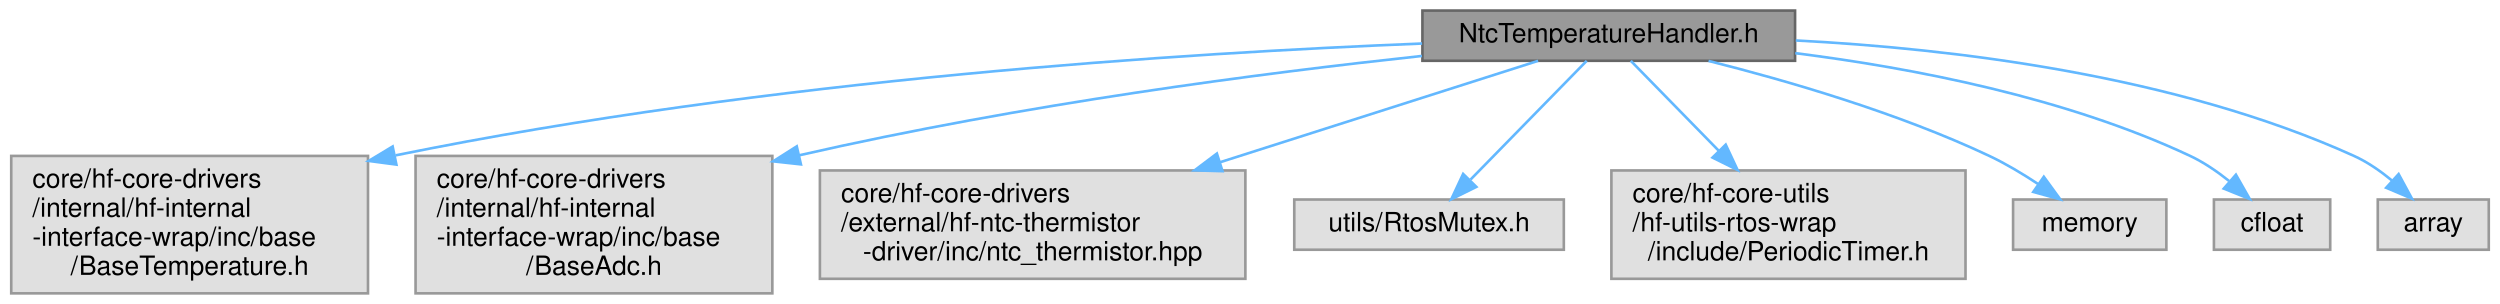
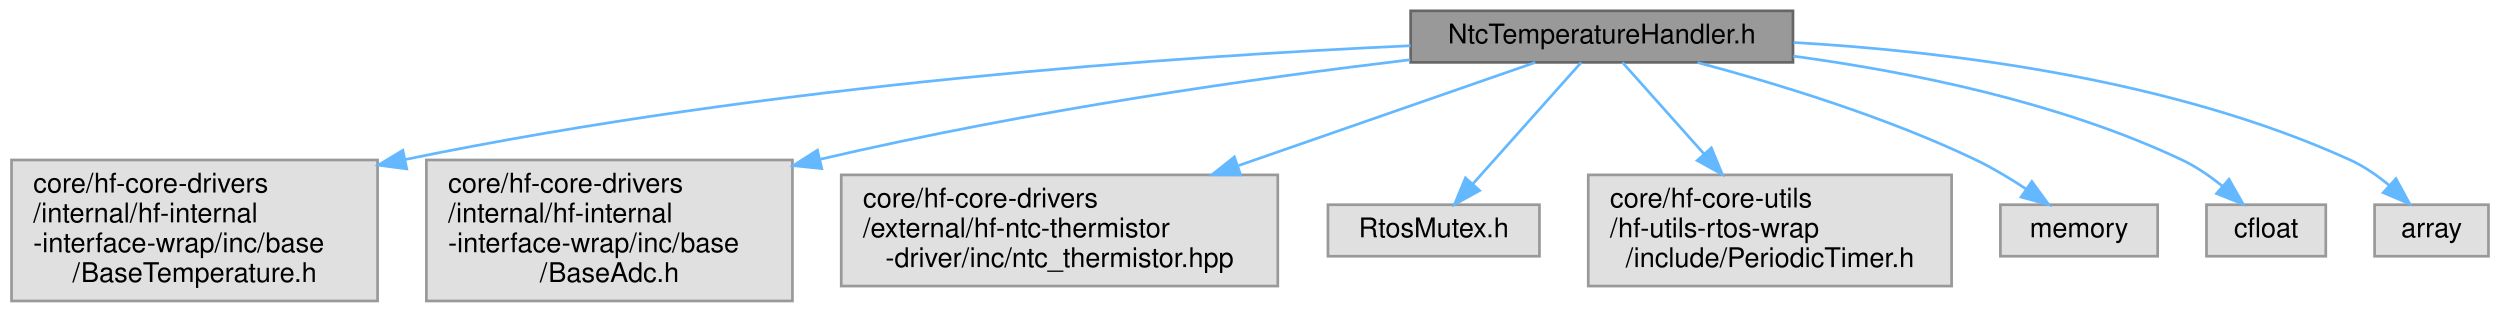
- <svg xmlns="http://www.w3.org/2000/svg" xmlns:xlink="http://www.w3.org/1999/xlink" width="946pt" height="115pt" viewBox="0.00 0.00 945.50 115.00">
+ <svg xmlns="http://www.w3.org/2000/svg" xmlns:xlink="http://www.w3.org/1999/xlink" width="922pt" height="115pt" viewBox="0.00 0.00 921.50 115.00">
  <g id="graph0" class="graph" transform="scale(1 1) rotate(0) translate(4 111)">
    <g id="Node000001" class="node">
      <g id="a_Node000001">
        <a xlink:title="NTC temperature sensor handler for the HardFOC system.">
-           <polygon fill="#999999" stroke="#666666" points="675,-107 534,-107 534,-88 675,-88 675,-107" />
-           <text text-anchor="middle" x="604.5" y="-95" font-family="Helvetica,sans-Serif" font-size="10.00">NtcTemperatureHandler.h</text>
+           <polygon fill="#999999" stroke="#666666" points="657,-107 516,-107 516,-88 657,-88 657,-107" />
+           <text text-anchor="middle" x="586.5" y="-95" font-family="Helvetica,sans-Serif" font-size="10.00">NtcTemperatureHandler.h</text>
        </a>
      </g>
    </g>
    <g id="Node000002" class="node">
      <g id="a_Node000002">
        <a xlink:title=" ">
          <polygon fill="#e0e0e0" stroke="#999999" points="135,-52 0,-52 0,0 135,0 135,-52" />
          <text text-anchor="start" x="8" y="-40" font-family="Helvetica,sans-Serif" font-size="10.00">core/hf-core-drivers</text>
          <text text-anchor="start" x="8" y="-29" font-family="Helvetica,sans-Serif" font-size="10.00">/internal/hf-internal</text>
          <text text-anchor="start" x="8" y="-18" font-family="Helvetica,sans-Serif" font-size="10.00">-interface-wrap/inc/base</text>
          <text text-anchor="middle" x="67.5" y="-7" font-family="Helvetica,sans-Serif" font-size="10.00">/BaseTemperature.h</text>
        </a>
      </g>
    </g>
    <g id="edge1_Node000001_Node000002" class="edge">
      <g id="a_edge1_Node000001_Node000002">
        <a xlink:title=" ">
-           <path fill="none" stroke="#63b8ff" d="M533.87,-94.53C444.91,-90.98 287.43,-81.11 145.44,-52.22" />
-           <polygon fill="#63b8ff" stroke="#63b8ff" points="145.75,-48.71 135.25,-50.11 144.33,-55.57 145.75,-48.71" />
+           <path fill="none" stroke="#63b8ff" d="M515.95,-94.14C430.07,-90.22 280.7,-80.01 145.38,-52.22" />
+           <polygon fill="#63b8ff" stroke="#63b8ff" points="145.76,-48.72 135.25,-50.1 144.32,-55.57 145.76,-48.72" />
        </a>
      </g>
    </g>
    <g id="Node000003" class="node">
      <g id="a_Node000003">
        <a xlink:title=" ">
          <polygon fill="#e0e0e0" stroke="#999999" points="288,-52 153,-52 153,0 288,0 288,-52" />
          <text text-anchor="start" x="161" y="-40" font-family="Helvetica,sans-Serif" font-size="10.00">core/hf-core-drivers</text>
          <text text-anchor="start" x="161" y="-29" font-family="Helvetica,sans-Serif" font-size="10.00">/internal/hf-internal</text>
          <text text-anchor="start" x="161" y="-18" font-family="Helvetica,sans-Serif" font-size="10.00">-interface-wrap/inc/base</text>
          <text text-anchor="middle" x="220.5" y="-7" font-family="Helvetica,sans-Serif" font-size="10.00">/BaseAdc.h</text>
        </a>
      </g>
    </g>
    <g id="edge2_Node000001_Node000003" class="edge">
      <g id="a_edge2_Node000001_Node000003">
        <a xlink:title=" ">
-           <path fill="none" stroke="#63b8ff" d="M533.82,-89.83C473.3,-83.31 383.78,-71.76 298.17,-52.24" />
-           <polygon fill="#63b8ff" stroke="#63b8ff" points="298.82,-48.8 288.29,-49.95 297.24,-55.62 298.82,-48.8" />
+           <path fill="none" stroke="#63b8ff" d="M515.84,-88.97C459.15,-82.18 377.47,-70.69 298.42,-52.31" />
+           <polygon fill="#63b8ff" stroke="#63b8ff" points="298.83,-48.81 288.29,-49.92 297.22,-55.63 298.83,-48.81" />
        </a>
      </g>
    </g>
    <g id="Node000004" class="node">
      <g id="a_Node000004">
        <a xlink:title=" ">
          <polygon fill="#e0e0e0" stroke="#999999" points="467,-46.5 306,-46.5 306,-5.5 467,-5.5 467,-46.5" />
          <text text-anchor="start" x="314" y="-34.5" font-family="Helvetica,sans-Serif" font-size="10.00">core/hf-core-drivers</text>
          <text text-anchor="start" x="314" y="-23.5" font-family="Helvetica,sans-Serif" font-size="10.00">/external/hf-ntc-thermistor</text>
          <text text-anchor="middle" x="386.5" y="-12.5" font-family="Helvetica,sans-Serif" font-size="10.00">-driver/inc/ntc_thermistor.hpp</text>
        </a>
      </g>
    </g>
    <g id="edge3_Node000001_Node000004" class="edge">
      <g id="a_edge3_Node000001_Node000004">
        <a xlink:title=" ">
-           <path fill="none" stroke="#63b8ff" d="M577.77,-87.98C547.98,-78.48 498.6,-62.74 457.47,-49.63" />
-           <polygon fill="#63b8ff" stroke="#63b8ff" points="458.34,-46.23 447.75,-46.53 456.22,-52.9 458.34,-46.23" />
+           <path fill="none" stroke="#63b8ff" d="M561.98,-87.98C534.88,-78.56 490.1,-63 452.57,-49.96" />
+           <polygon fill="#63b8ff" stroke="#63b8ff" points="453.29,-46.5 442.69,-46.53 450.99,-53.12 453.29,-46.5" />
        </a>
      </g>
    </g>
    <g id="Node000005" class="node">
      <g id="a_Node000005">
        <a xlink:title=" ">
-           <polygon fill="#e0e0e0" stroke="#999999" points="587.5,-35.5 485.5,-35.5 485.5,-16.5 587.5,-16.5 587.5,-35.5" />
-           <text text-anchor="middle" x="536.5" y="-23.5" font-family="Helvetica,sans-Serif" font-size="10.00">utils/RtosMutex.h</text>
+           <polygon fill="#e0e0e0" stroke="#999999" points="563.5,-35.5 485.5,-35.5 485.5,-16.5 563.5,-16.5 563.5,-35.5" />
+           <text text-anchor="middle" x="524.5" y="-23.5" font-family="Helvetica,sans-Serif" font-size="10.00">RtosMutex.h</text>
        </a>
      </g>
    </g>
    <g id="edge4_Node000001_Node000005" class="edge">
      <g id="a_edge4_Node000001_Node000005">
        <a xlink:title=" ">
-           <path fill="none" stroke="#63b8ff" d="M596.16,-87.98C585.25,-76.83 565.91,-57.06 552.21,-43.06" />
-           <polygon fill="#63b8ff" stroke="#63b8ff" points="554.4,-40.29 544.91,-35.59 549.4,-45.19 554.4,-40.29" />
+           <path fill="none" stroke="#63b8ff" d="M578.9,-87.98C568.95,-76.83 551.32,-57.06 538.83,-43.06" />
+           <polygon fill="#63b8ff" stroke="#63b8ff" points="541.43,-40.72 532.16,-35.59 536.21,-45.38 541.43,-40.72" />
        </a>
      </g>
    </g>
    <g id="Node000006" class="node">
      <g id="a_Node000006">
        <a xlink:title=" ">
-           <polygon fill="#e0e0e0" stroke="#999999" points="739.5,-46.5 605.5,-46.5 605.5,-5.5 739.5,-5.5 739.5,-46.5" />
-           <text text-anchor="start" x="613.5" y="-34.5" font-family="Helvetica,sans-Serif" font-size="10.00">core/hf-core-utils</text>
-           <text text-anchor="start" x="613.5" y="-23.5" font-family="Helvetica,sans-Serif" font-size="10.00">/hf-utils-rtos-wrap</text>
-           <text text-anchor="middle" x="672.5" y="-12.5" font-family="Helvetica,sans-Serif" font-size="10.00">/include/PeriodicTimer.h</text>
+           <polygon fill="#e0e0e0" stroke="#999999" points="715.5,-46.5 581.5,-46.5 581.5,-5.5 715.5,-5.5 715.5,-46.5" />
+           <text text-anchor="start" x="589.5" y="-34.5" font-family="Helvetica,sans-Serif" font-size="10.00">core/hf-core-utils</text>
+           <text text-anchor="start" x="589.5" y="-23.5" font-family="Helvetica,sans-Serif" font-size="10.00">/hf-utils-rtos-wrap</text>
+           <text text-anchor="middle" x="648.5" y="-12.5" font-family="Helvetica,sans-Serif" font-size="10.00">/include/PeriodicTimer.h</text>
        </a>
      </g>
    </g>
    <g id="edge5_Node000001_Node000006" class="edge">
      <g id="a_edge5_Node000001_Node000006">
        <a xlink:title=" ">
-           <path fill="none" stroke="#63b8ff" d="M612.84,-87.98C621.12,-79.51 634.26,-66.08 646.1,-53.98" />
-           <polygon fill="#63b8ff" stroke="#63b8ff" points="648.76,-56.27 653.25,-46.67 643.76,-51.37 648.76,-56.27" />
+           <path fill="none" stroke="#63b8ff" d="M594.1,-87.98C601.58,-79.59 613.41,-66.34 624.13,-54.32" />
+           <polygon fill="#63b8ff" stroke="#63b8ff" points="626.91,-56.46 630.95,-46.67 621.68,-51.8 626.91,-56.46" />
        </a>
      </g>
    </g>
    <g id="Node000007" class="node">
      <g id="a_Node000007">
        <a xlink:title=" ">
-           <polygon fill="#e0e0e0" stroke="#999999" points="815.5,-35.5 757.5,-35.5 757.5,-16.5 815.5,-16.5 815.5,-35.5" />
-           <text text-anchor="middle" x="786.5" y="-23.5" font-family="Helvetica,sans-Serif" font-size="10.00">memory</text>
+           <polygon fill="#e0e0e0" stroke="#999999" points="791.5,-35.5 733.5,-35.5 733.5,-16.5 791.5,-16.5 791.5,-35.5" />
+           <text text-anchor="middle" x="762.5" y="-23.5" font-family="Helvetica,sans-Serif" font-size="10.00">memory</text>
        </a>
      </g>
    </g>
    <g id="edge6_Node000001_Node000007" class="edge">
      <g id="a_edge6_Node000001_Node000007">
        <a xlink:title=" ">
-           <path fill="none" stroke="#63b8ff" d="M642.27,-87.94C671.97,-80.48 713.95,-68.3 748.5,-52 754.78,-49.04 761.23,-45.16 766.99,-41.35" />
-           <polygon fill="#63b8ff" stroke="#63b8ff" points="769.13,-44.12 775.36,-35.55 765.14,-38.37 769.13,-44.12" />
+           <path fill="none" stroke="#63b8ff" d="M621.81,-87.94C650.31,-80.38 691.02,-68.05 724.5,-52 730.76,-49 737.21,-45.11 742.97,-41.3" />
+           <polygon fill="#63b8ff" stroke="#63b8ff" points="745.1,-44.07 751.34,-35.51 741.12,-38.32 745.1,-44.07" />
        </a>
      </g>
    </g>
    <g id="Node000008" class="node">
      <g id="a_Node000008">
        <a xlink:title=" ">
-           <polygon fill="#e0e0e0" stroke="#999999" points="877.5,-35.5 833.5,-35.5 833.5,-16.5 877.5,-16.5 877.5,-35.5" />
-           <text text-anchor="middle" x="855.5" y="-23.5" font-family="Helvetica,sans-Serif" font-size="10.00">cfloat</text>
+           <polygon fill="#e0e0e0" stroke="#999999" points="853.5,-35.5 809.5,-35.5 809.5,-16.5 853.5,-16.5 853.5,-35.5" />
+           <text text-anchor="middle" x="831.5" y="-23.5" font-family="Helvetica,sans-Serif" font-size="10.00">cfloat</text>
        </a>
      </g>
    </g>
    <g id="edge7_Node000001_Node000008" class="edge">
      <g id="a_edge7_Node000001_Node000008">
        <a xlink:title=" ">
-           <path fill="none" stroke="#63b8ff" d="M675.07,-90.88C719.61,-85.27 777.41,-74.12 824.5,-52 829.69,-49.56 834.76,-46.09 839.26,-42.49" />
-           <polygon fill="#63b8ff" stroke="#63b8ff" points="841.82,-44.9 847.06,-35.69 837.22,-39.63 841.82,-44.9" />
+           <path fill="none" stroke="#63b8ff" d="M657.11,-90.3C700.16,-84.5 755.39,-73.34 800.5,-52 805.68,-49.55 810.75,-46.07 815.25,-42.47" />
+           <polygon fill="#63b8ff" stroke="#63b8ff" points="817.81,-44.89 823.05,-35.68 813.21,-39.61 817.81,-44.89" />
        </a>
      </g>
    </g>
    <g id="Node000009" class="node">
      <g id="a_Node000009">
        <a xlink:title=" ">
-           <polygon fill="#e0e0e0" stroke="#999999" points="937.5,-35.5 895.5,-35.5 895.5,-16.5 937.5,-16.5 937.5,-35.5" />
-           <text text-anchor="middle" x="916.5" y="-23.5" font-family="Helvetica,sans-Serif" font-size="10.00">array</text>
+           <polygon fill="#e0e0e0" stroke="#999999" points="913.5,-35.5 871.5,-35.5 871.5,-16.5 913.5,-16.5 913.5,-35.5" />
+           <text text-anchor="middle" x="892.5" y="-23.5" font-family="Helvetica,sans-Serif" font-size="10.00">array</text>
        </a>
      </g>
    </g>
    <g id="edge8_Node000001_Node000009" class="edge">
      <g id="a_edge8_Node000001_Node000009">
        <a xlink:title=" ">
-           <path fill="none" stroke="#63b8ff" d="M675.27,-95.69C734.18,-92.63 819.01,-82.59 886.5,-52 891.62,-49.68 896.57,-46.24 900.92,-42.65" />
-           <polygon fill="#63b8ff" stroke="#63b8ff" points="903.39,-45.13 908.44,-35.82 898.68,-39.95 903.39,-45.13" />
+           <path fill="none" stroke="#63b8ff" d="M657.22,-95.33C714.82,-92.02 797.02,-81.82 862.5,-52 867.61,-49.67 872.56,-46.23 876.91,-42.64" />
+           <polygon fill="#63b8ff" stroke="#63b8ff" points="879.38,-45.12 884.44,-35.81 874.68,-39.94 879.38,-45.12" />
        </a>
      </g>
    </g>
  </g>
</svg>
